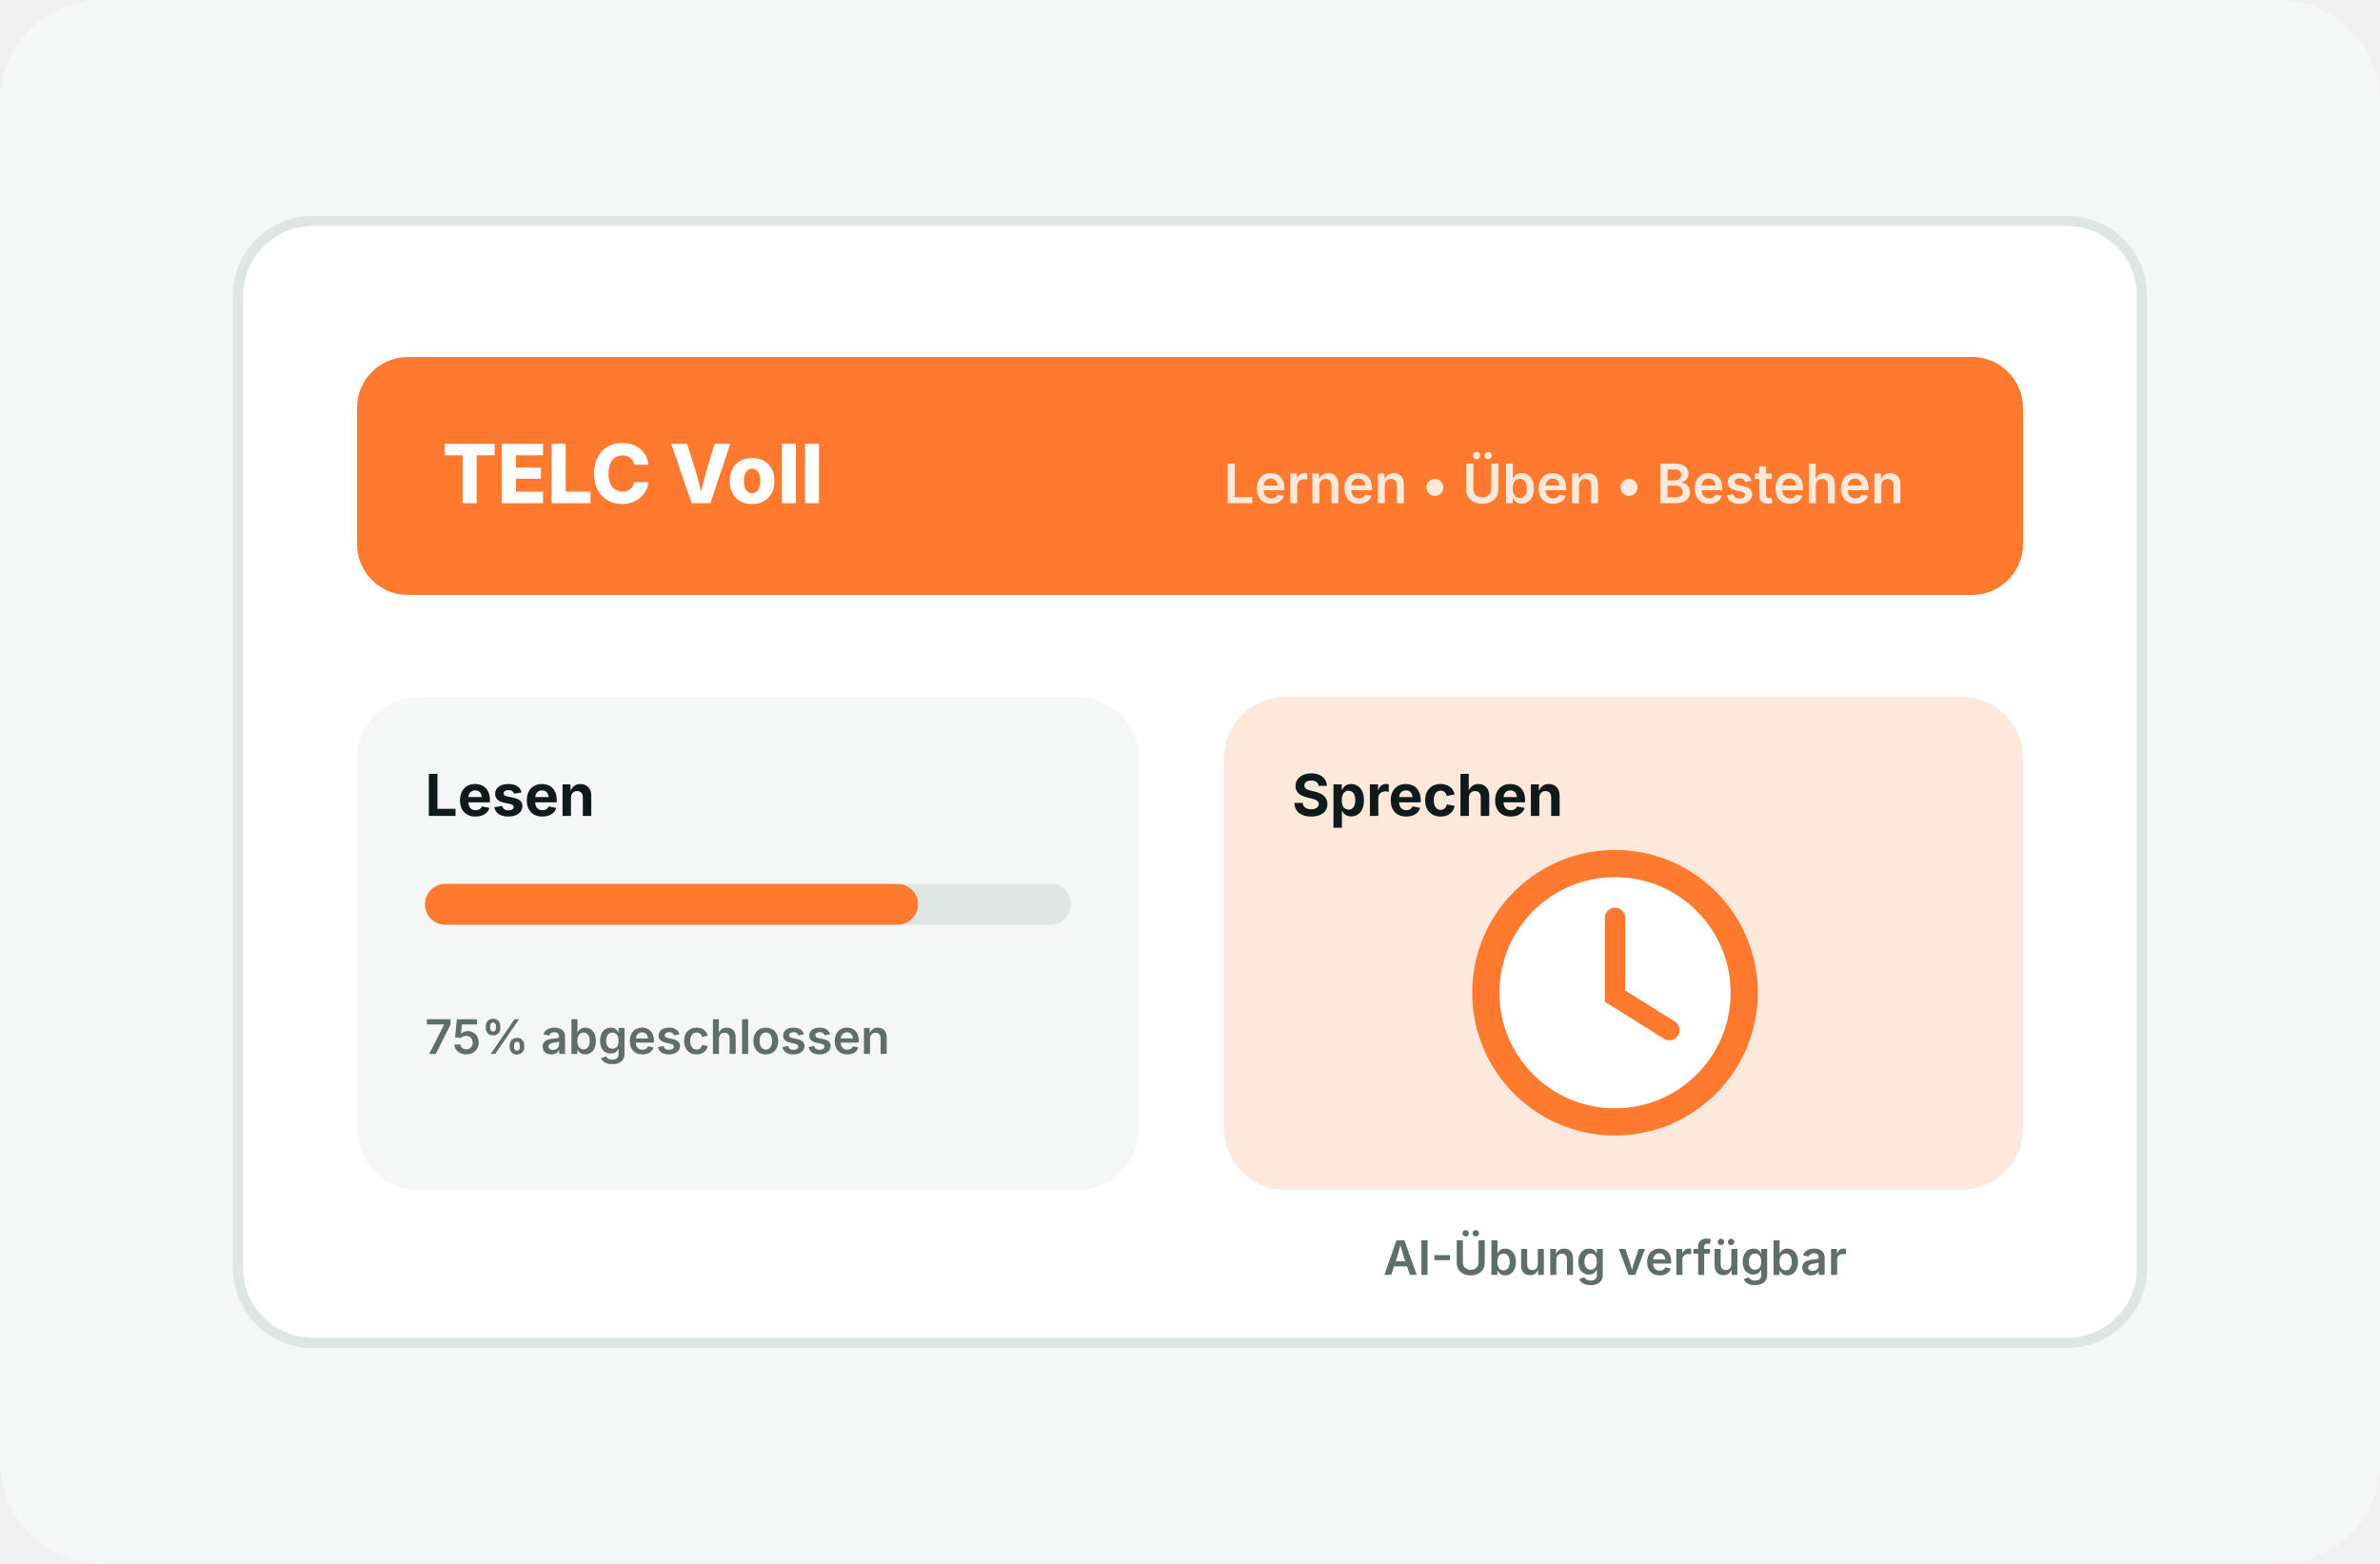
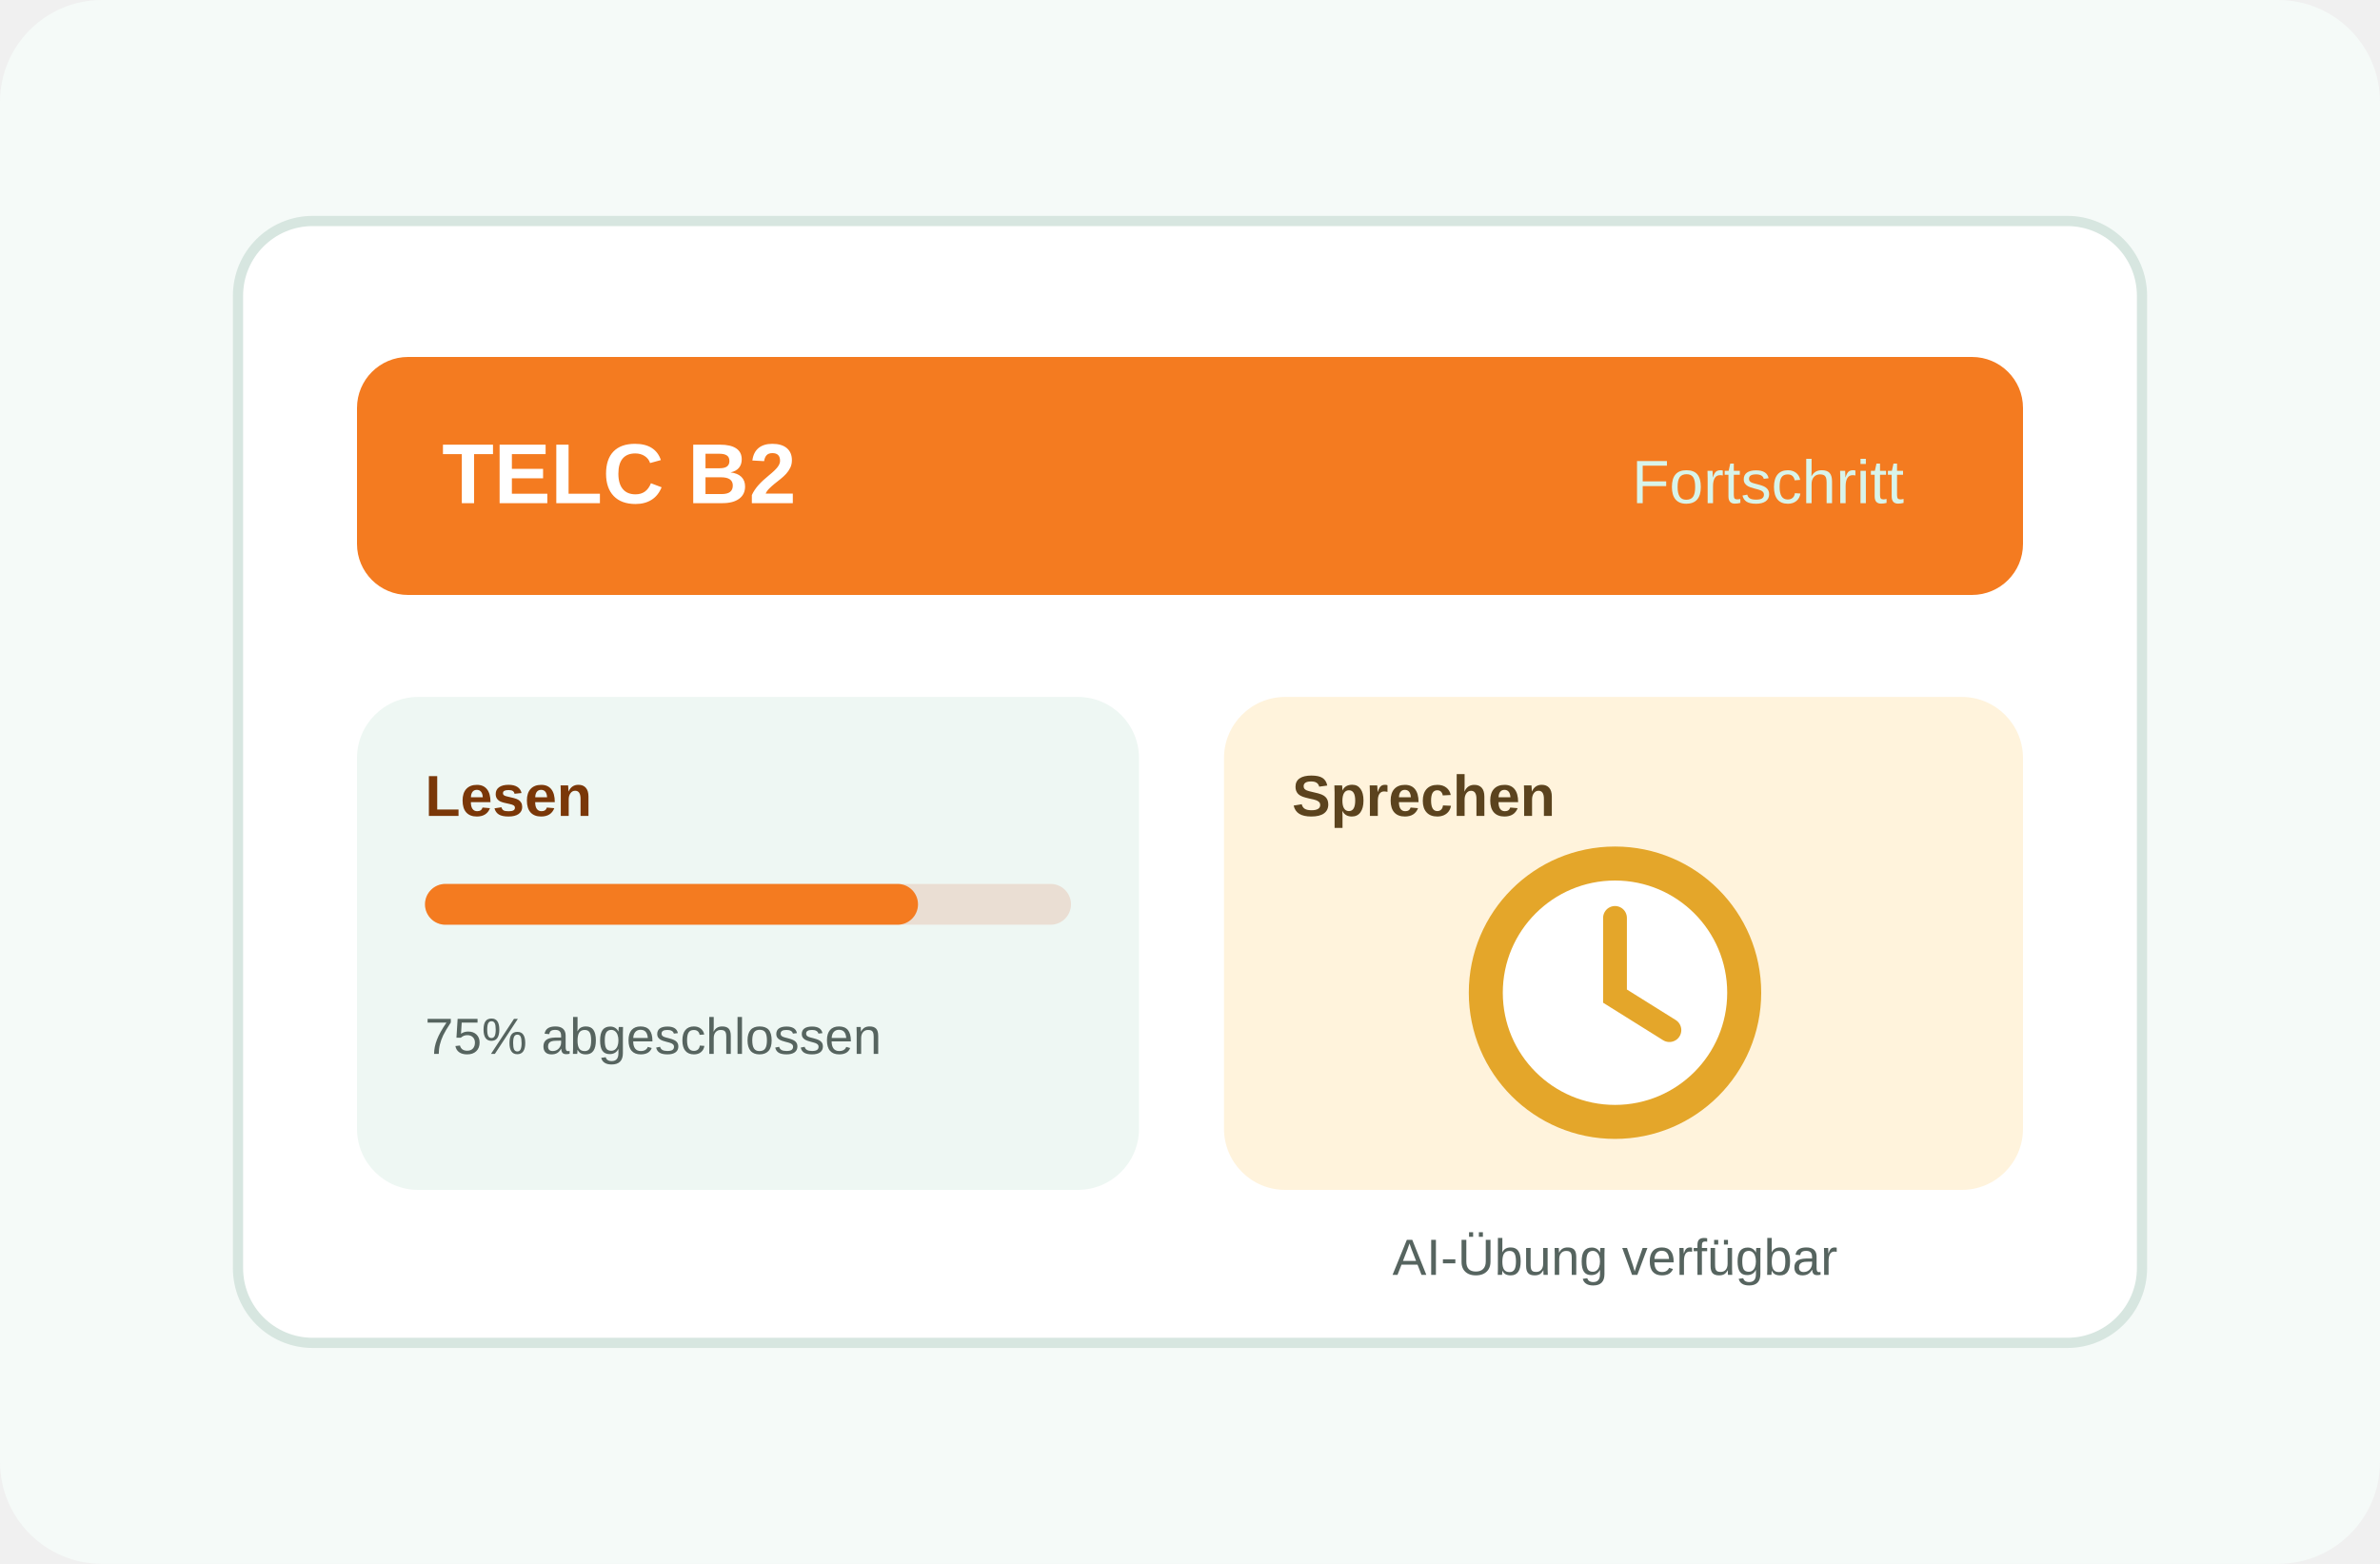
<svg xmlns="http://www.w3.org/2000/svg" viewBox="0 0 700 460">
-   <rect width="700" height="460" rx="30" fill="#F5F7F6" />
-   <rect x="70" y="65" width="560" height="330" rx="22" fill="#FFFFFF" stroke="#DFE5E3" stroke-width="3" />
-   <rect x="105" y="105" width="490" height="70" rx="15" fill="#FF7A2F" />
-   <text x="130" y="148" font-family="'Inter','Cairo',sans-serif" font-size="24" font-weight="800" fill="#FFFFFF">TELC Voll</text>
-   <text x="560" y="148" text-anchor="end" font-family="'Inter','Cairo',sans-serif" font-size="16" font-weight="600" fill="#FDE9DC">Lernen • Üben • Bestehen</text>
-   <rect x="105" y="205" width="230" height="145" rx="18" fill="#F5F7F6" />
-   <rect x="360" y="205" width="235" height="145" rx="18" fill="#FDE9DC" />
-   <text x="125" y="240" font-family="'Inter','Cairo',sans-serif" font-size="17" font-weight="700" fill="#0F1B1A">Lesen</text>
-   <rect x="125" y="260" width="190" height="12" rx="6" fill="#DFE5E3" />
-   <rect x="125" y="260" width="145" height="12" rx="6" fill="#FF7A2F" />
-   <text x="125" y="310" font-family="'Inter','Cairo',sans-serif" font-size="14" font-weight="600" fill="#5E6E6A">75% abgeschlossen</text>
-   <text x="380" y="240" font-family="'Inter','Cairo',sans-serif" font-size="17" font-weight="700" fill="#0F1B1A">Sprechen</text>
-   <circle cx="475" cy="292" r="38" fill="#FFFFFF" stroke="#FF7A2F" stroke-width="8" />
-   <path d="M475 270v23l16 10" fill="none" stroke="#FF7A2F" stroke-width="6" stroke-linecap="round" />
-   <text x="475" y="375" text-anchor="middle" font-family="'Inter','Cairo',sans-serif" font-size="14" font-weight="600" fill="#5E6E6A">AI-Übung verfügbar</text>
+   <rect width="700" height="460" rx="30" fill="#f5faf8" />
+   <rect x="70" y="65" width="560" height="330" rx="22" fill="#fff" stroke="#d7e6e0" stroke-width="3" />
+   <rect x="105" y="105" width="490" height="70" rx="15" fill="#f47b20" />
+   <text x="130" y="148" font-family="Arial,sans-serif" font-size="25" font-weight="700" fill="#fff">TELC B2</text>
+   <text x="560" y="148" text-anchor="end" font-family="Arial,sans-serif" font-size="18" fill="#d8f4ea">Fortschritt</text>
+   <rect x="105" y="205" width="230" height="145" rx="18" fill="#eef7f3" />
+   <rect x="360" y="205" width="235" height="145" rx="18" fill="#fff3dc" />
+   <text x="125" y="240" font-family="Arial,sans-serif" font-size="17" font-weight="700" fill="#7a3708">Lesen</text>
+   <rect x="125" y="260" width="190" height="12" rx="6" fill="#eaded3" />
+   <rect x="125" y="260" width="145" height="12" rx="6" fill="#f47b20" />
+   <text x="125" y="310" font-family="Arial,sans-serif" font-size="15" fill="#56645f">75% abgeschlossen</text>
+   <text x="380" y="240" font-family="Arial,sans-serif" font-size="17" font-weight="700" fill="#5b431e">Sprechen</text>
+   <circle cx="475" cy="292" r="38" fill="#fff" stroke="#e4a62a" stroke-width="10" />
+   <path d="M475 270v23l16 10" fill="none" stroke="#e4a62a" stroke-width="7" stroke-linecap="round" />
+   <text x="475" y="375" text-anchor="middle" font-family="Arial,sans-serif" font-size="15" fill="#56645f">AI-Übung verfügbar</text>
</svg>
